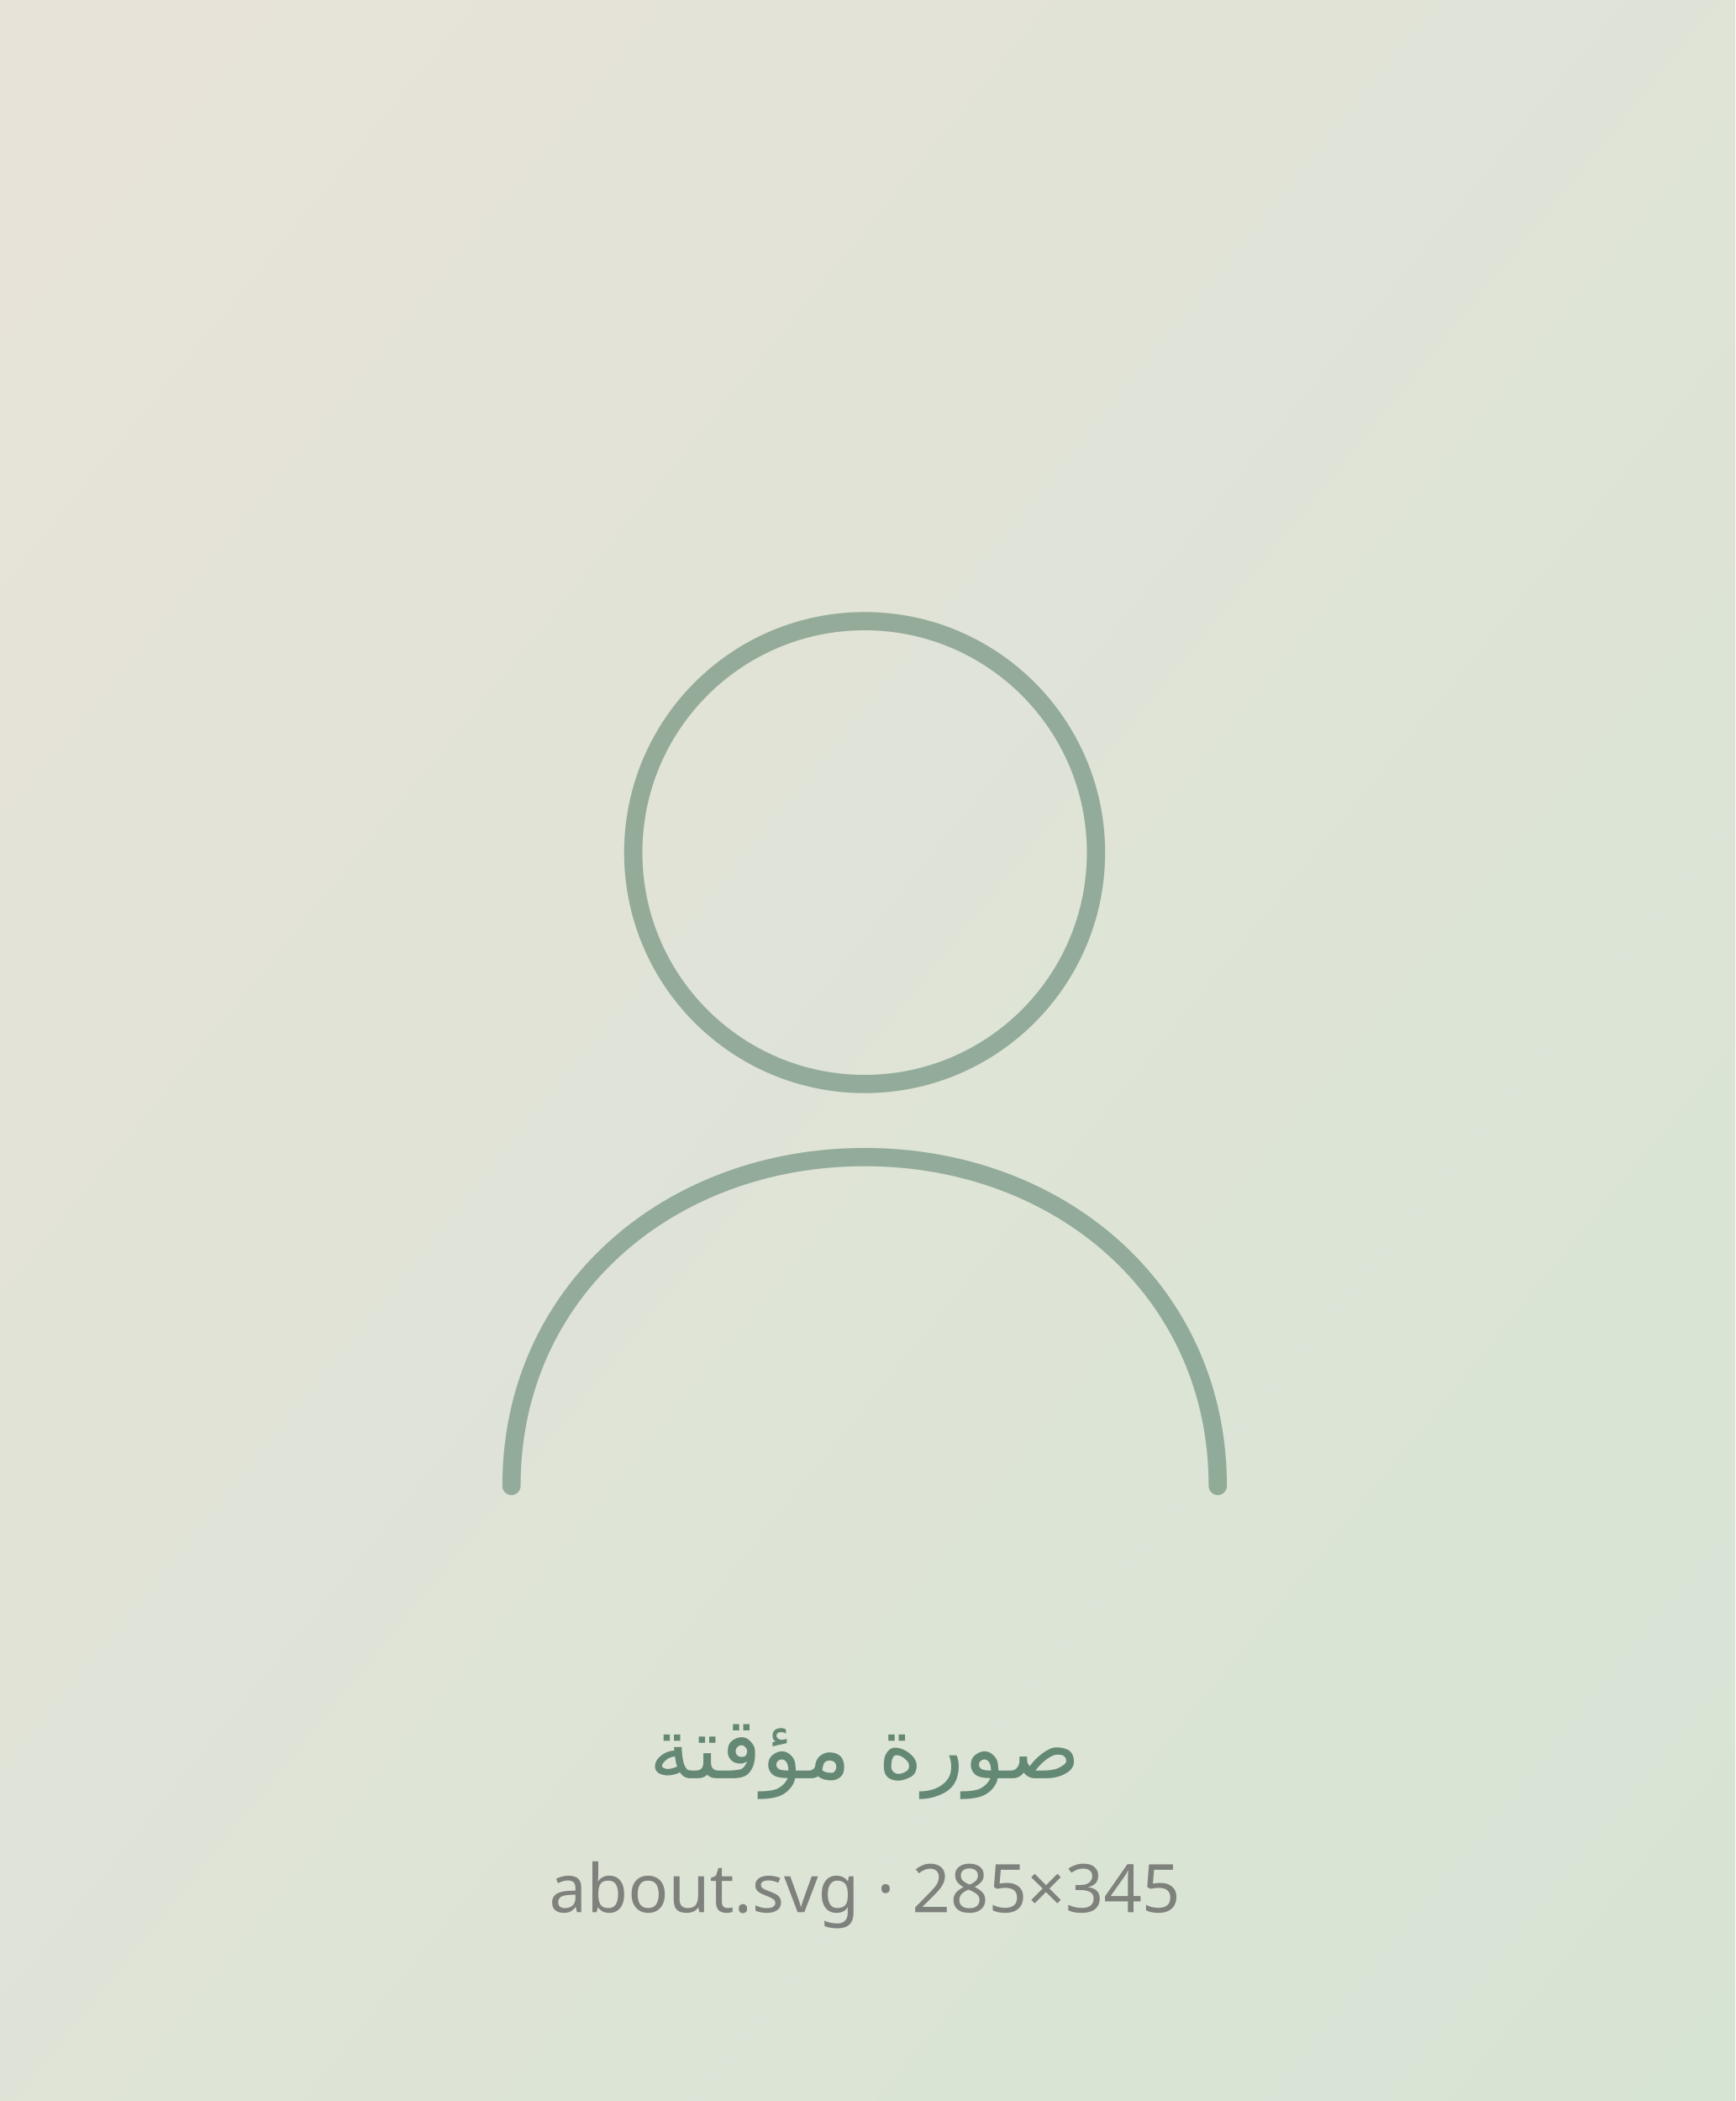
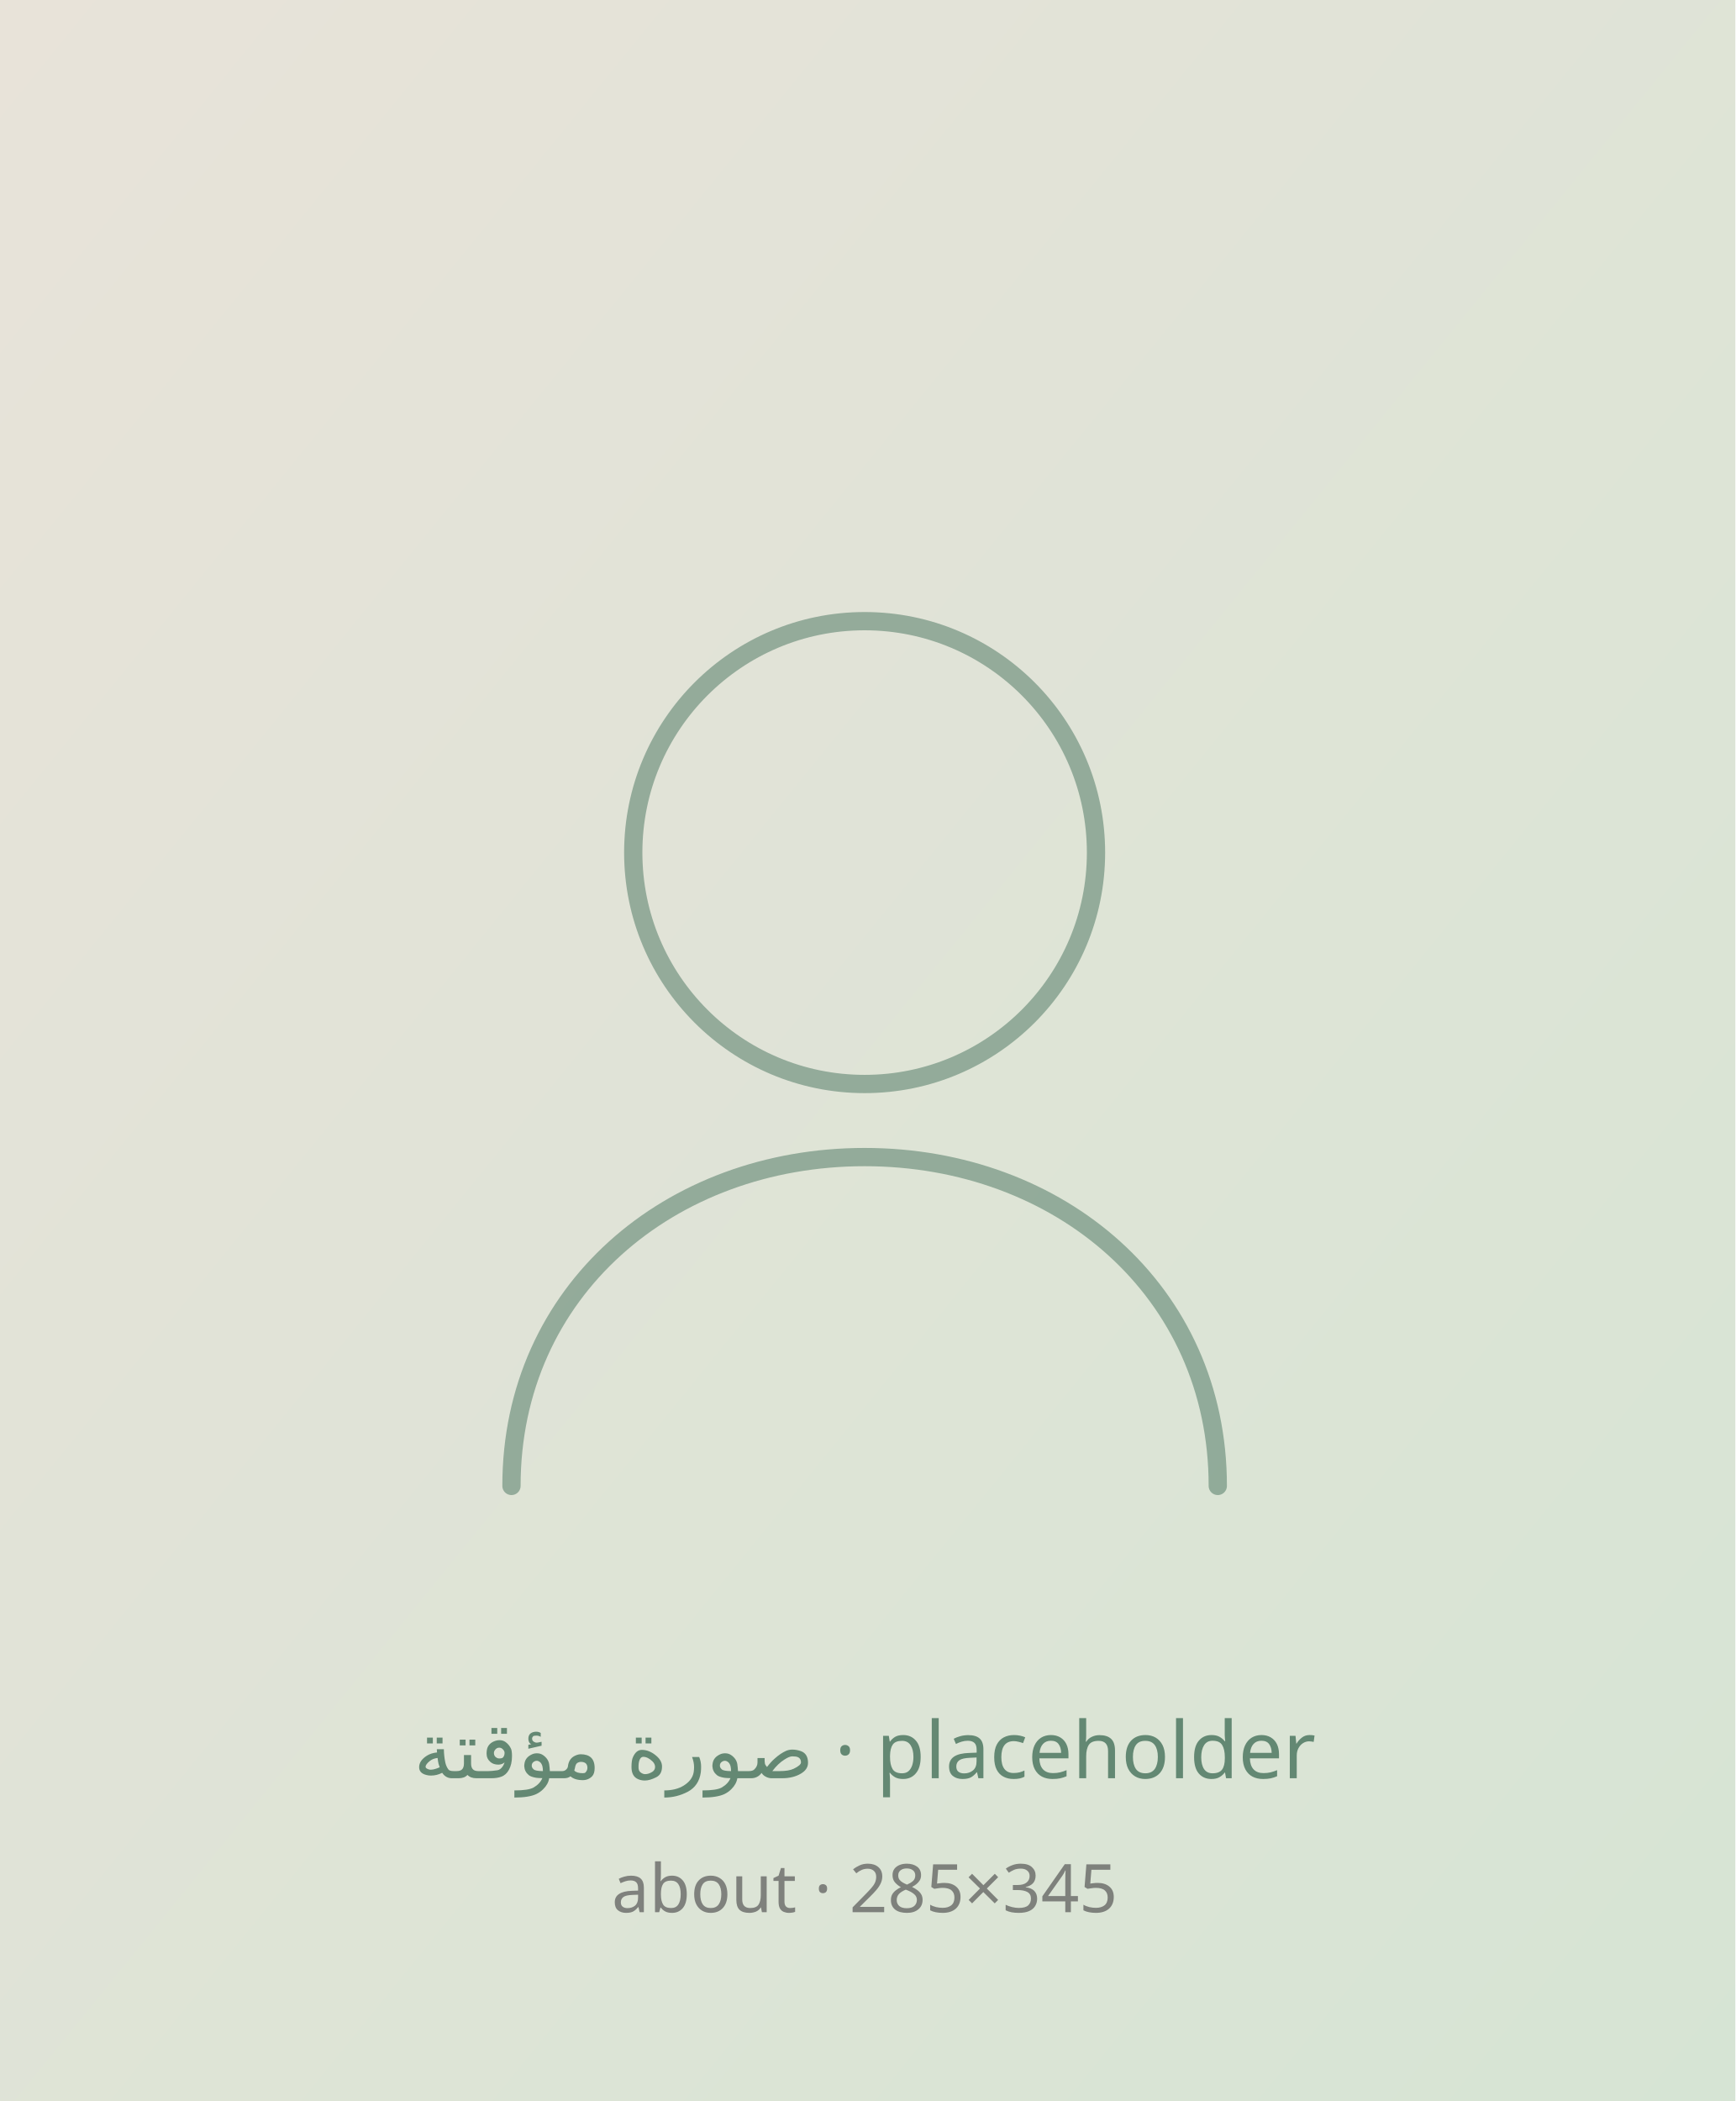
<svg xmlns="http://www.w3.org/2000/svg" viewBox="0 0 285 345" width="285" height="345" role="img" aria-label="صورة مؤقتة">
  <defs>
    <linearGradient id="g" x1="0" y1="0" x2="1" y2="1">
      <stop offset="0" stop-color="#E8E3D9" />
      <stop offset="1" stop-color="#D6E4D4" />
    </linearGradient>
  </defs>
  <rect width="285" height="345" fill="url(#g)" />
  <g fill="none" stroke="#1A5038" stroke-opacity=".38" stroke-width="3" stroke-linecap="round">
    <circle cx="142" cy="140" r="38" />
    <path d="M84 244c0-32 26-54 58-54s58 22 58 54" />
  </g>
-   <text x="142" y="292" text-anchor="middle" font-family="IBM Plex Sans Arabic, sans-serif" font-size="14" fill="#1A5038" fill-opacity=".62">صورة مؤقتة</text>
-   <text x="142" y="314" text-anchor="middle" font-family="IBM Plex Sans Arabic, sans-serif" font-size="11" fill="#575757" fill-opacity=".7">about.svg · 285×345</text>
+   <text x="142" y="292" text-anchor="middle" font-family="IBM Plex Sans Arabic, sans-serif" font-size="13" fill="#1A5038" fill-opacity=".62">صورة مؤقتة · placeholder</text>
+   <text x="142" y="314" text-anchor="middle" font-family="IBM Plex Sans Arabic, sans-serif" font-size="11" fill="#575757" fill-opacity=".7">about · 285×345</text>
</svg>
